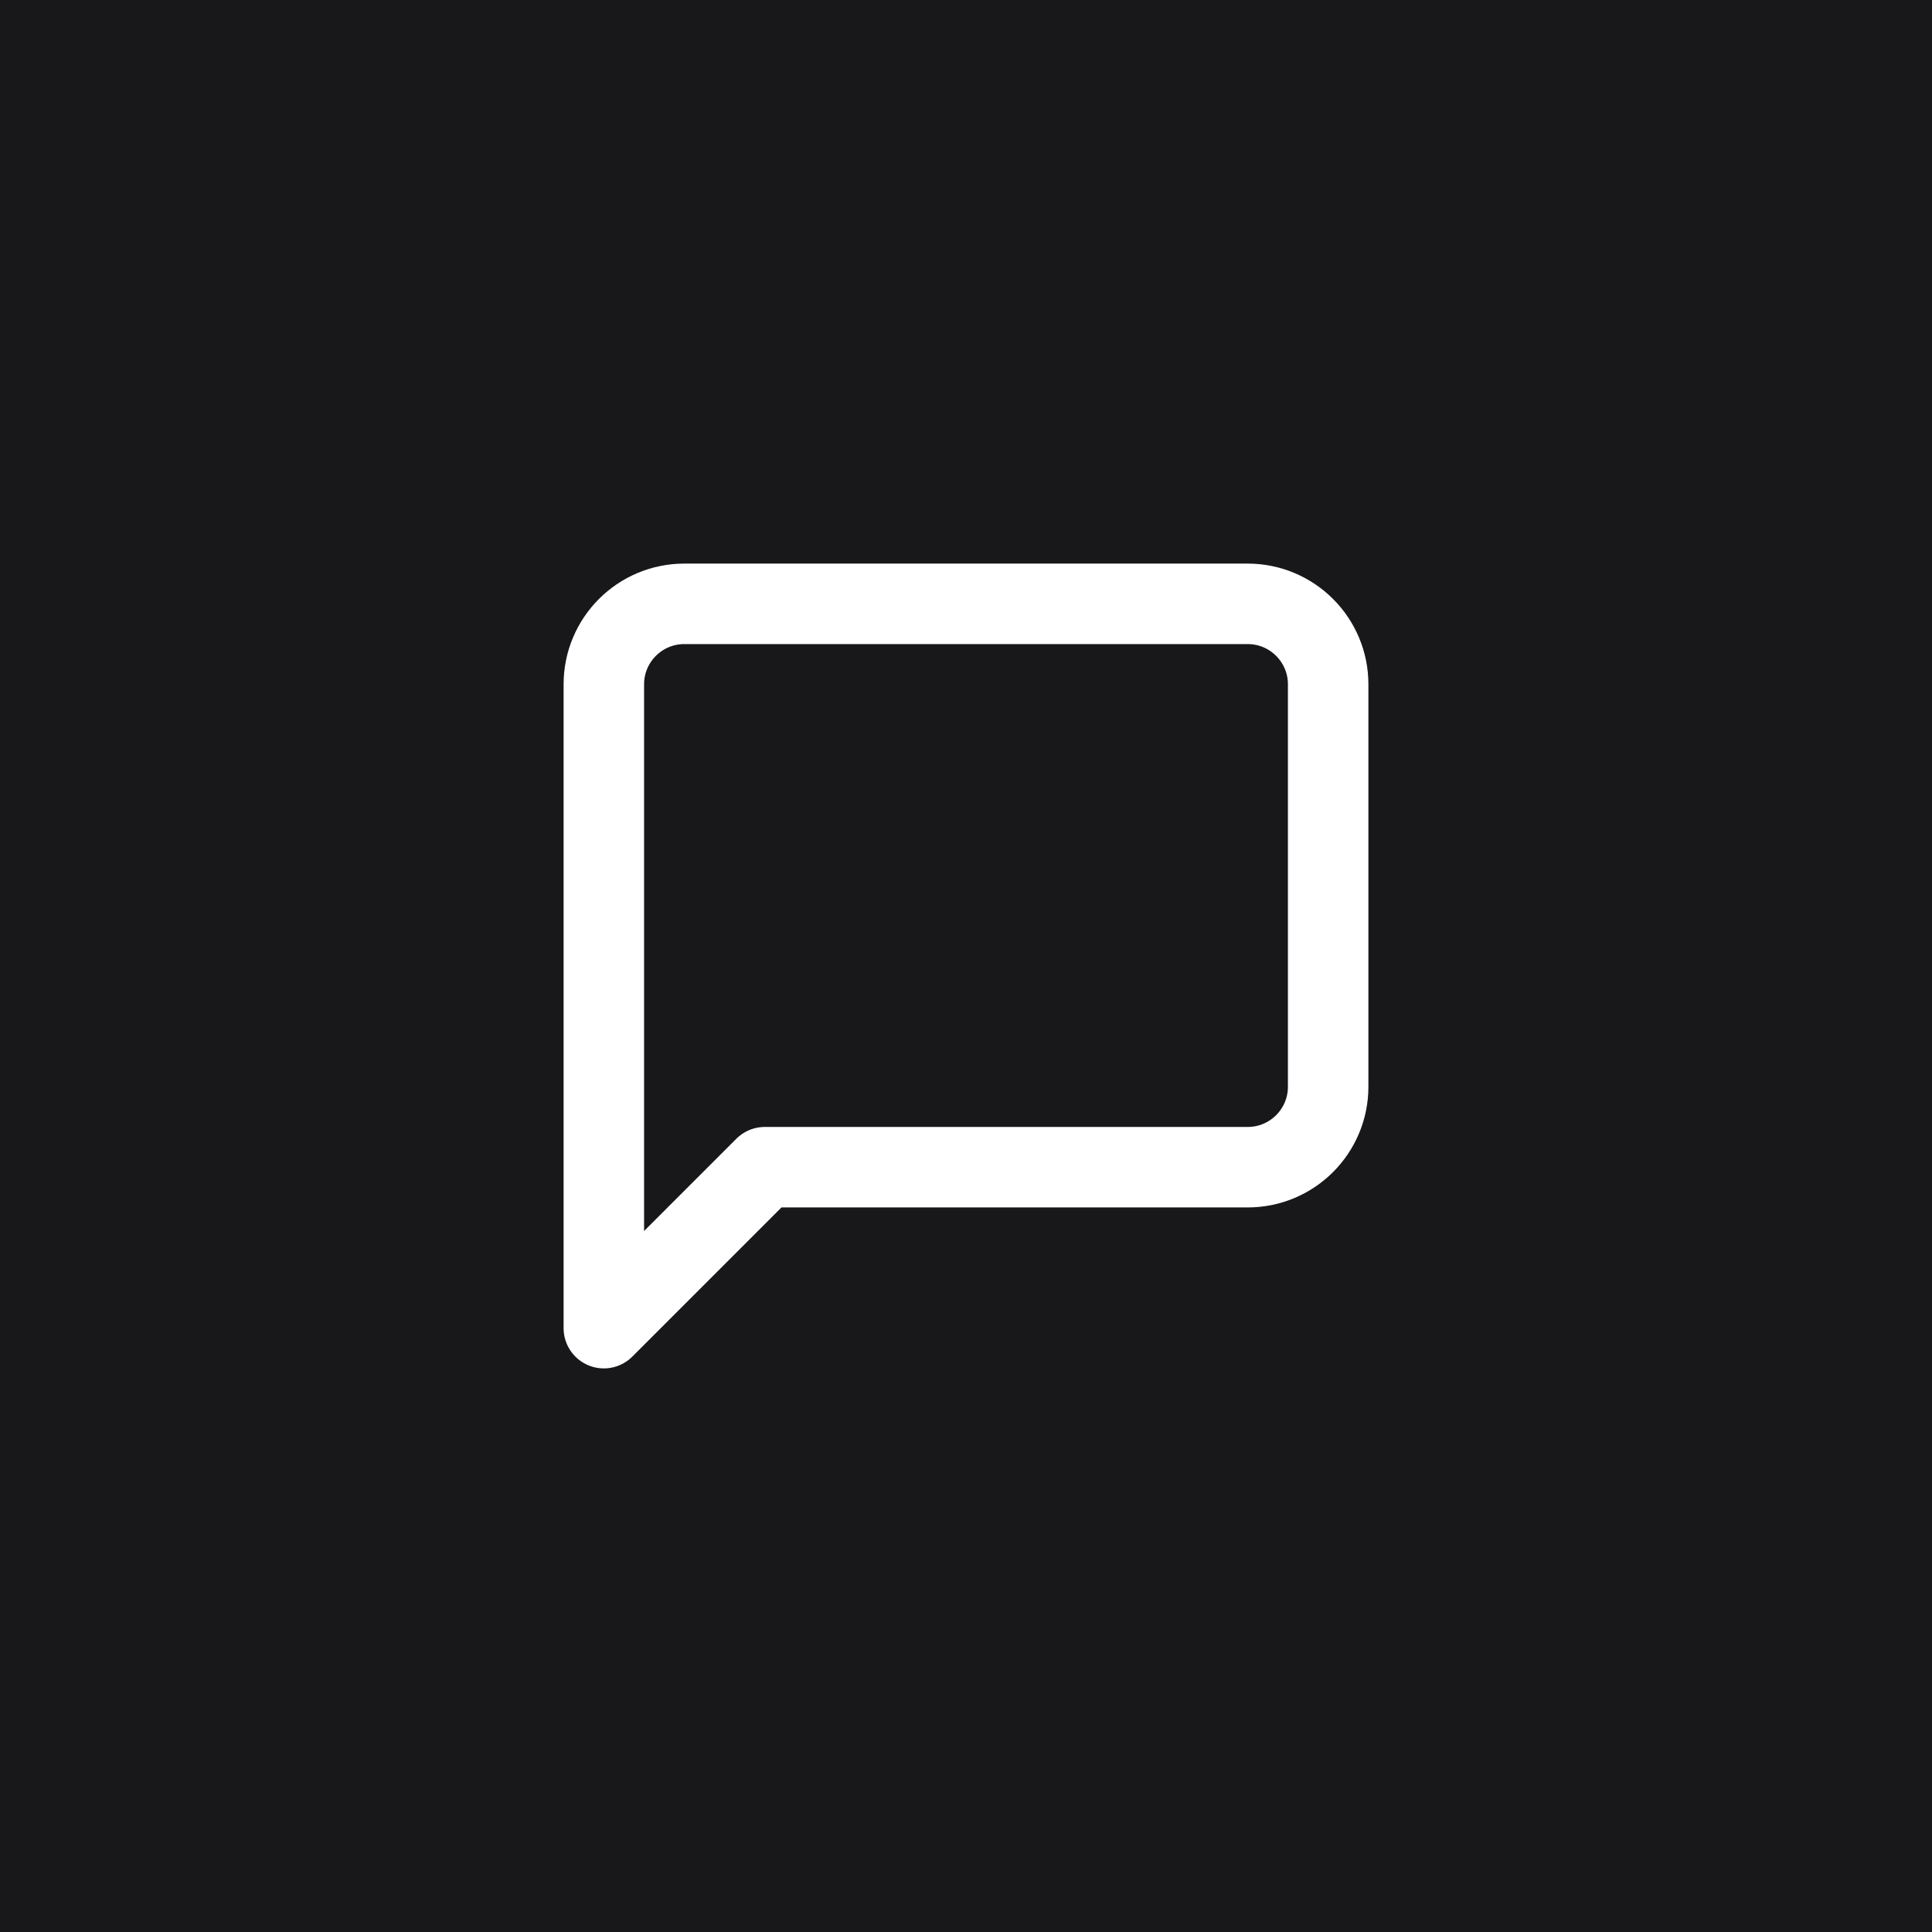
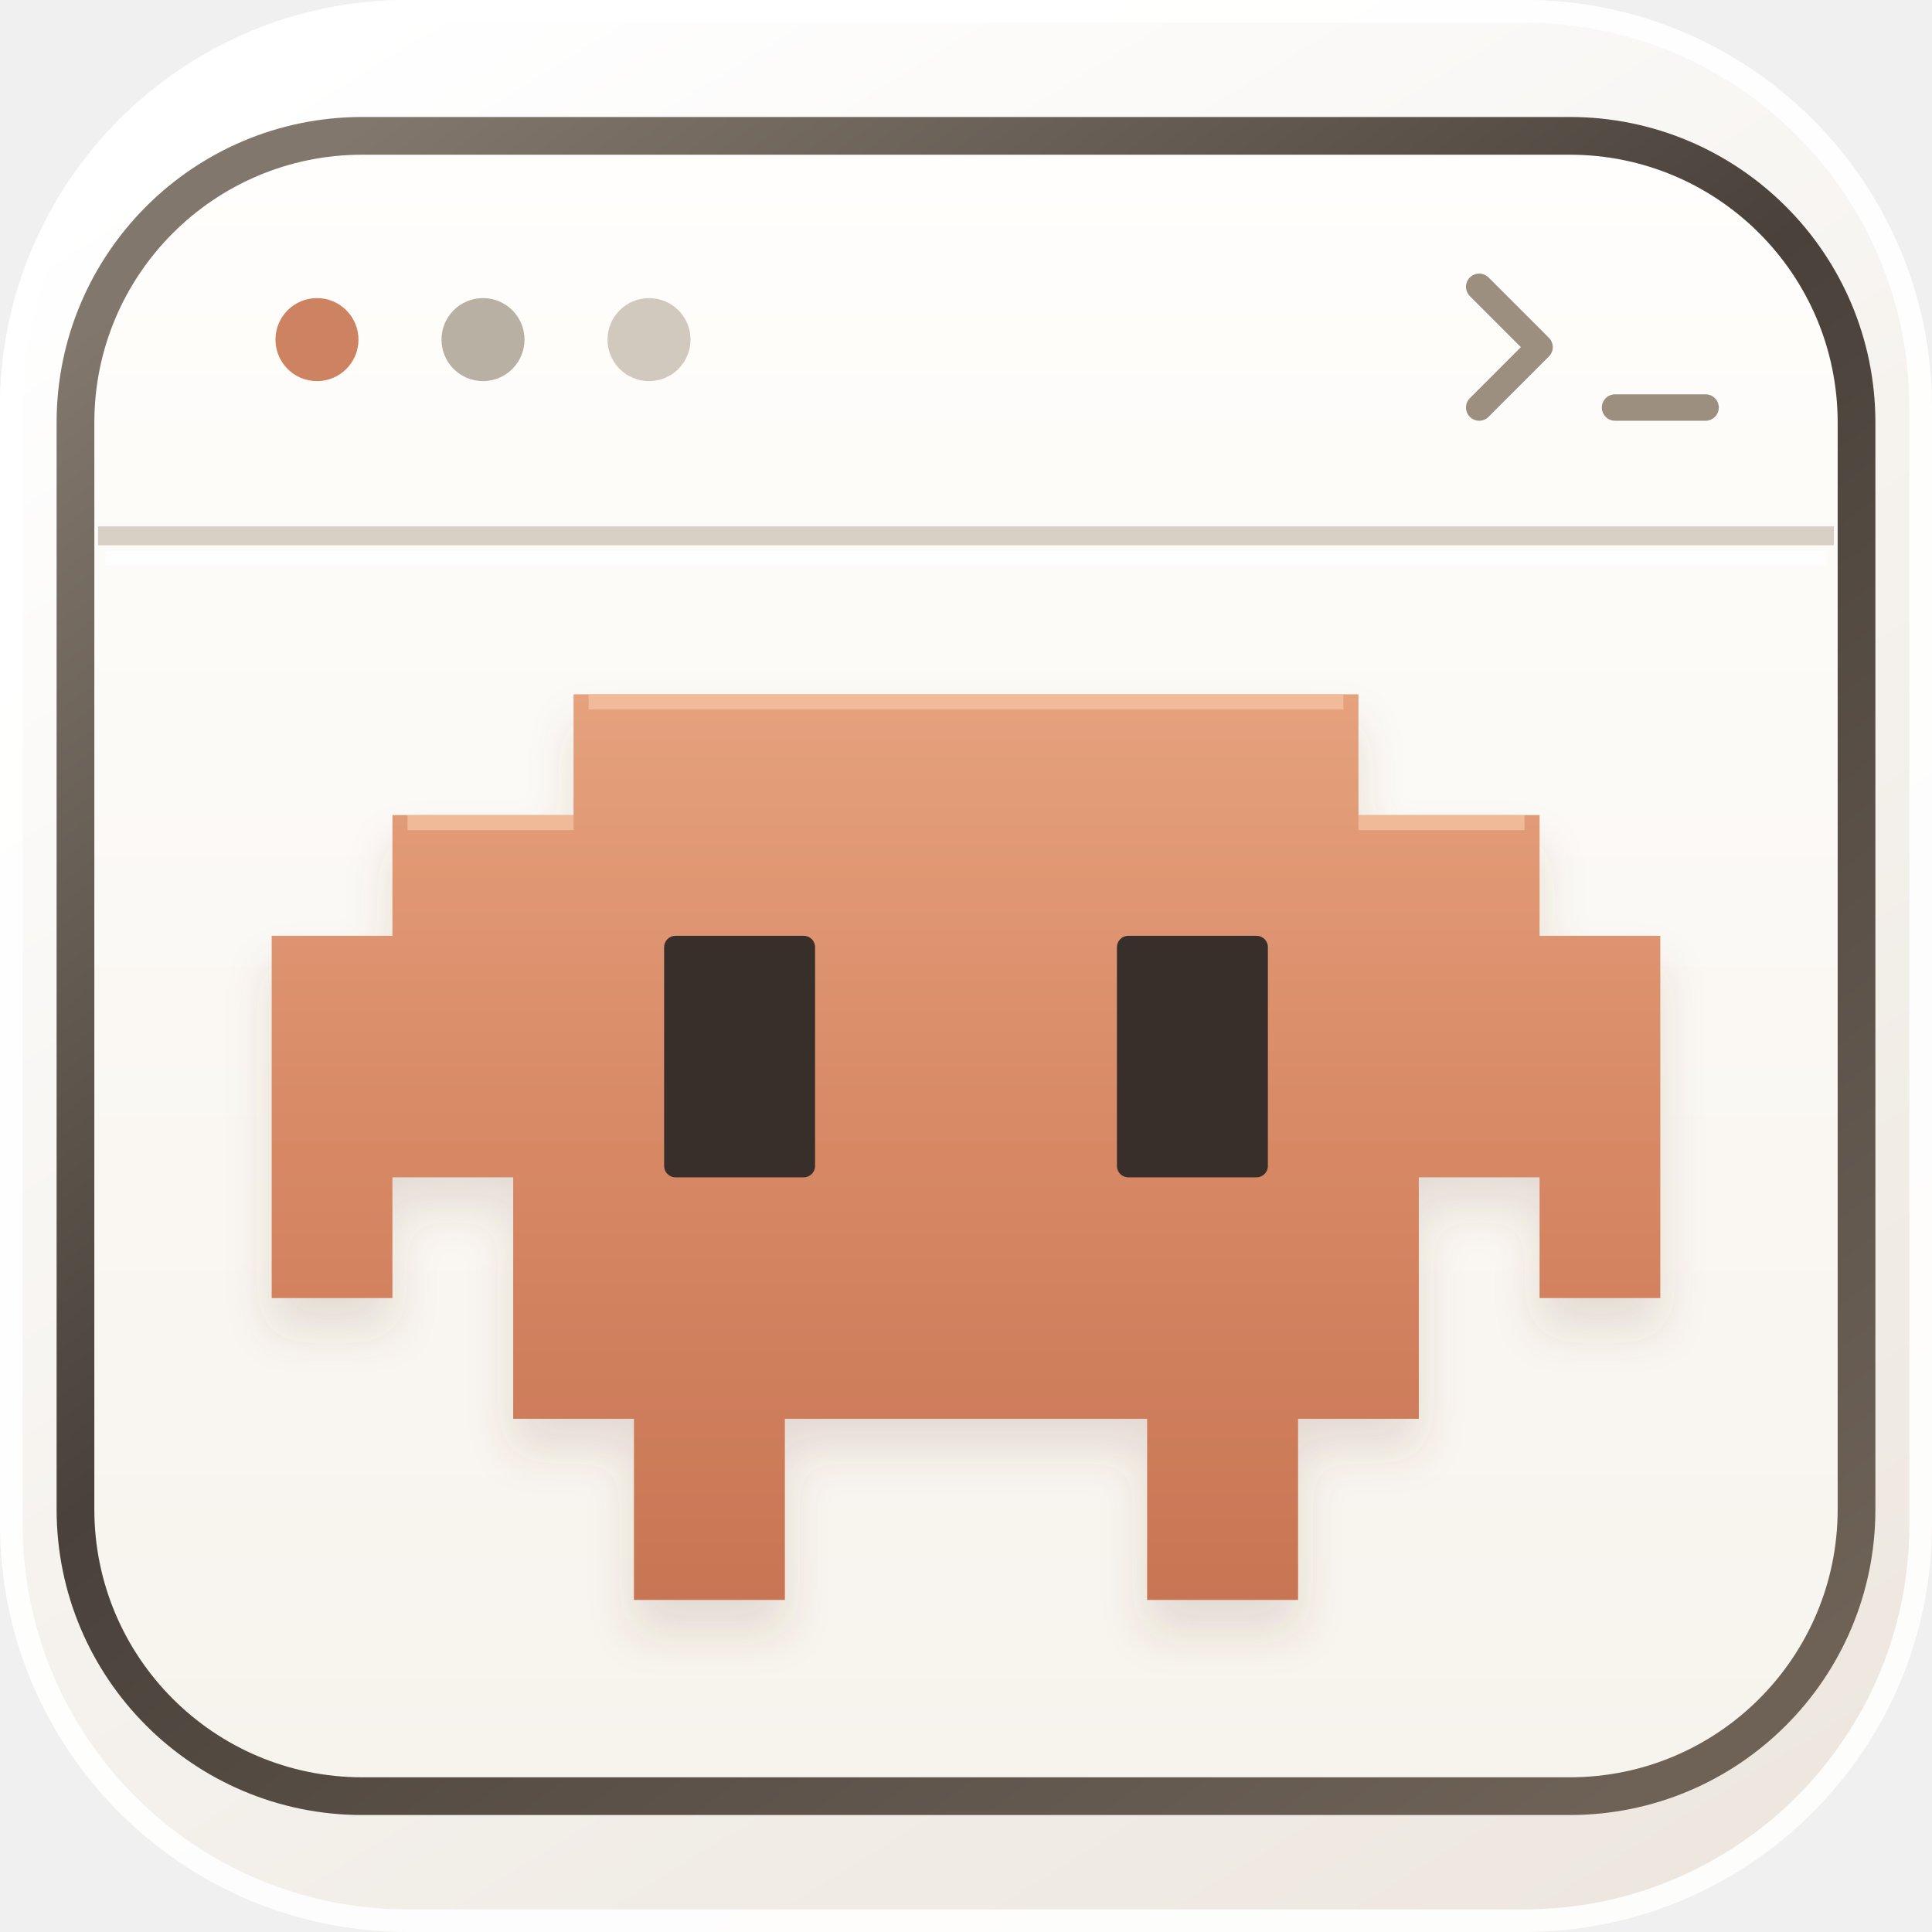
- <svg xmlns="http://www.w3.org/2000/svg" viewBox="0 0 64 64" width="64" height="64">
-   <rect x="0" y="0" width="64" height="64" fill="hsl(240 5.9% 10%)" />
-   <g transform="translate(32, 32) scale(1.333) translate(-12, -12)" stroke="white" stroke-width="2" fill="none" stroke-linecap="round" stroke-linejoin="round">
-     <path d="M21 15a2 2 0 0 1-2 2H7l-4 4V5a2 2 0 0 1 2-2h14a2 2 0 0 1 2 2z" />
+ <svg xmlns="http://www.w3.org/2000/svg" width="128" height="128" viewBox="0 0 128 128" fill="none">
+   <defs>
+     <linearGradient id="surface" x1="26" y1="0" x2="105" y2="128" gradientUnits="userSpaceOnUse">
+       <stop stop-color="#FFFFFF" />
+       <stop offset="1" stop-color="#EDE7DF" />
+     </linearGradient>
+     <linearGradient id="terminal" x1="64" y1="10" x2="64" y2="118" gradientUnits="userSpaceOnUse">
+       <stop stop-color="#FFFEFC" />
+       <stop offset="1" stop-color="#F7F3ED" />
+     </linearGradient>
+     <linearGradient id="rim" x1="23" y1="9" x2="106" y2="120" gradientUnits="userSpaceOnUse">
+       <stop stop-color="#81776C" />
+       <stop offset="0.45" stop-color="#49413A" />
+       <stop offset="1" stop-color="#6E6257" />
+     </linearGradient>
+     <linearGradient id="clawd" x1="64" y1="46" x2="64" y2="106" gradientUnits="userSpaceOnUse">
+       <stop stop-color="#E5A27D" />
+       <stop offset="0.48" stop-color="#D88965" />
+       <stop offset="1" stop-color="#C87554" />
+     </linearGradient>
+     <filter id="lift" x="-15%" y="-15%" width="130%" height="140%" color-interpolation-filters="sRGB">
+       <feDropShadow dx="0" dy="2" stdDeviation="1.5" flood-color="#70462E" flood-opacity="0.15" />
+     </filter>
+   </defs>
+   <rect width="128" height="128" rx="27" fill="url(#surface)" />
+   <rect x="0.75" y="0.75" width="126.5" height="126.5" rx="26.25" stroke="#FFFFFF" stroke-opacity="0.9" stroke-width="1.5" />
+   <rect x="5" y="9" width="118" height="110" rx="19" fill="url(#terminal)" stroke="url(#rim)" stroke-width="2.5" />
+   <path d="M6.5 35.5H121.5" stroke="#D8D0C5" stroke-width="1.25" />
+   <path d="M7 37H121" stroke="#FFFFFF" stroke-opacity="0.85" />
+   <circle cx="21" cy="22.5" r="2.75" fill="#CD8262" />
+   <circle cx="32" cy="22.5" r="2.75" fill="#B9B0A4" />
+   <circle cx="43" cy="22.5" r="2.75" fill="#D1C9BE" />
+   <path d="M98 19L102 23L98 27M107 27H113" stroke="#9C8F80" stroke-width="1.75" stroke-linecap="round" stroke-linejoin="round" />
+   <g filter="url(#lift)">
+     <path d="M38 46H90V54H102V62H110V86H102V78H94V94H86V106H76V94H52V106H42V94H34V78H26V86H18V62H26V54H38V46Z" fill="url(#clawd)" />
+     <path d="M39 46.5H89M27 54.5H38M90 54.5H101" stroke="#F7C7A7" stroke-opacity="0.7" />
+     <rect x="44" y="62" width="10" height="16" rx="0.75" fill="#392D29" />
+     <rect x="74" y="62" width="10" height="16" rx="0.75" fill="#392D29" />
  </g>
</svg>
